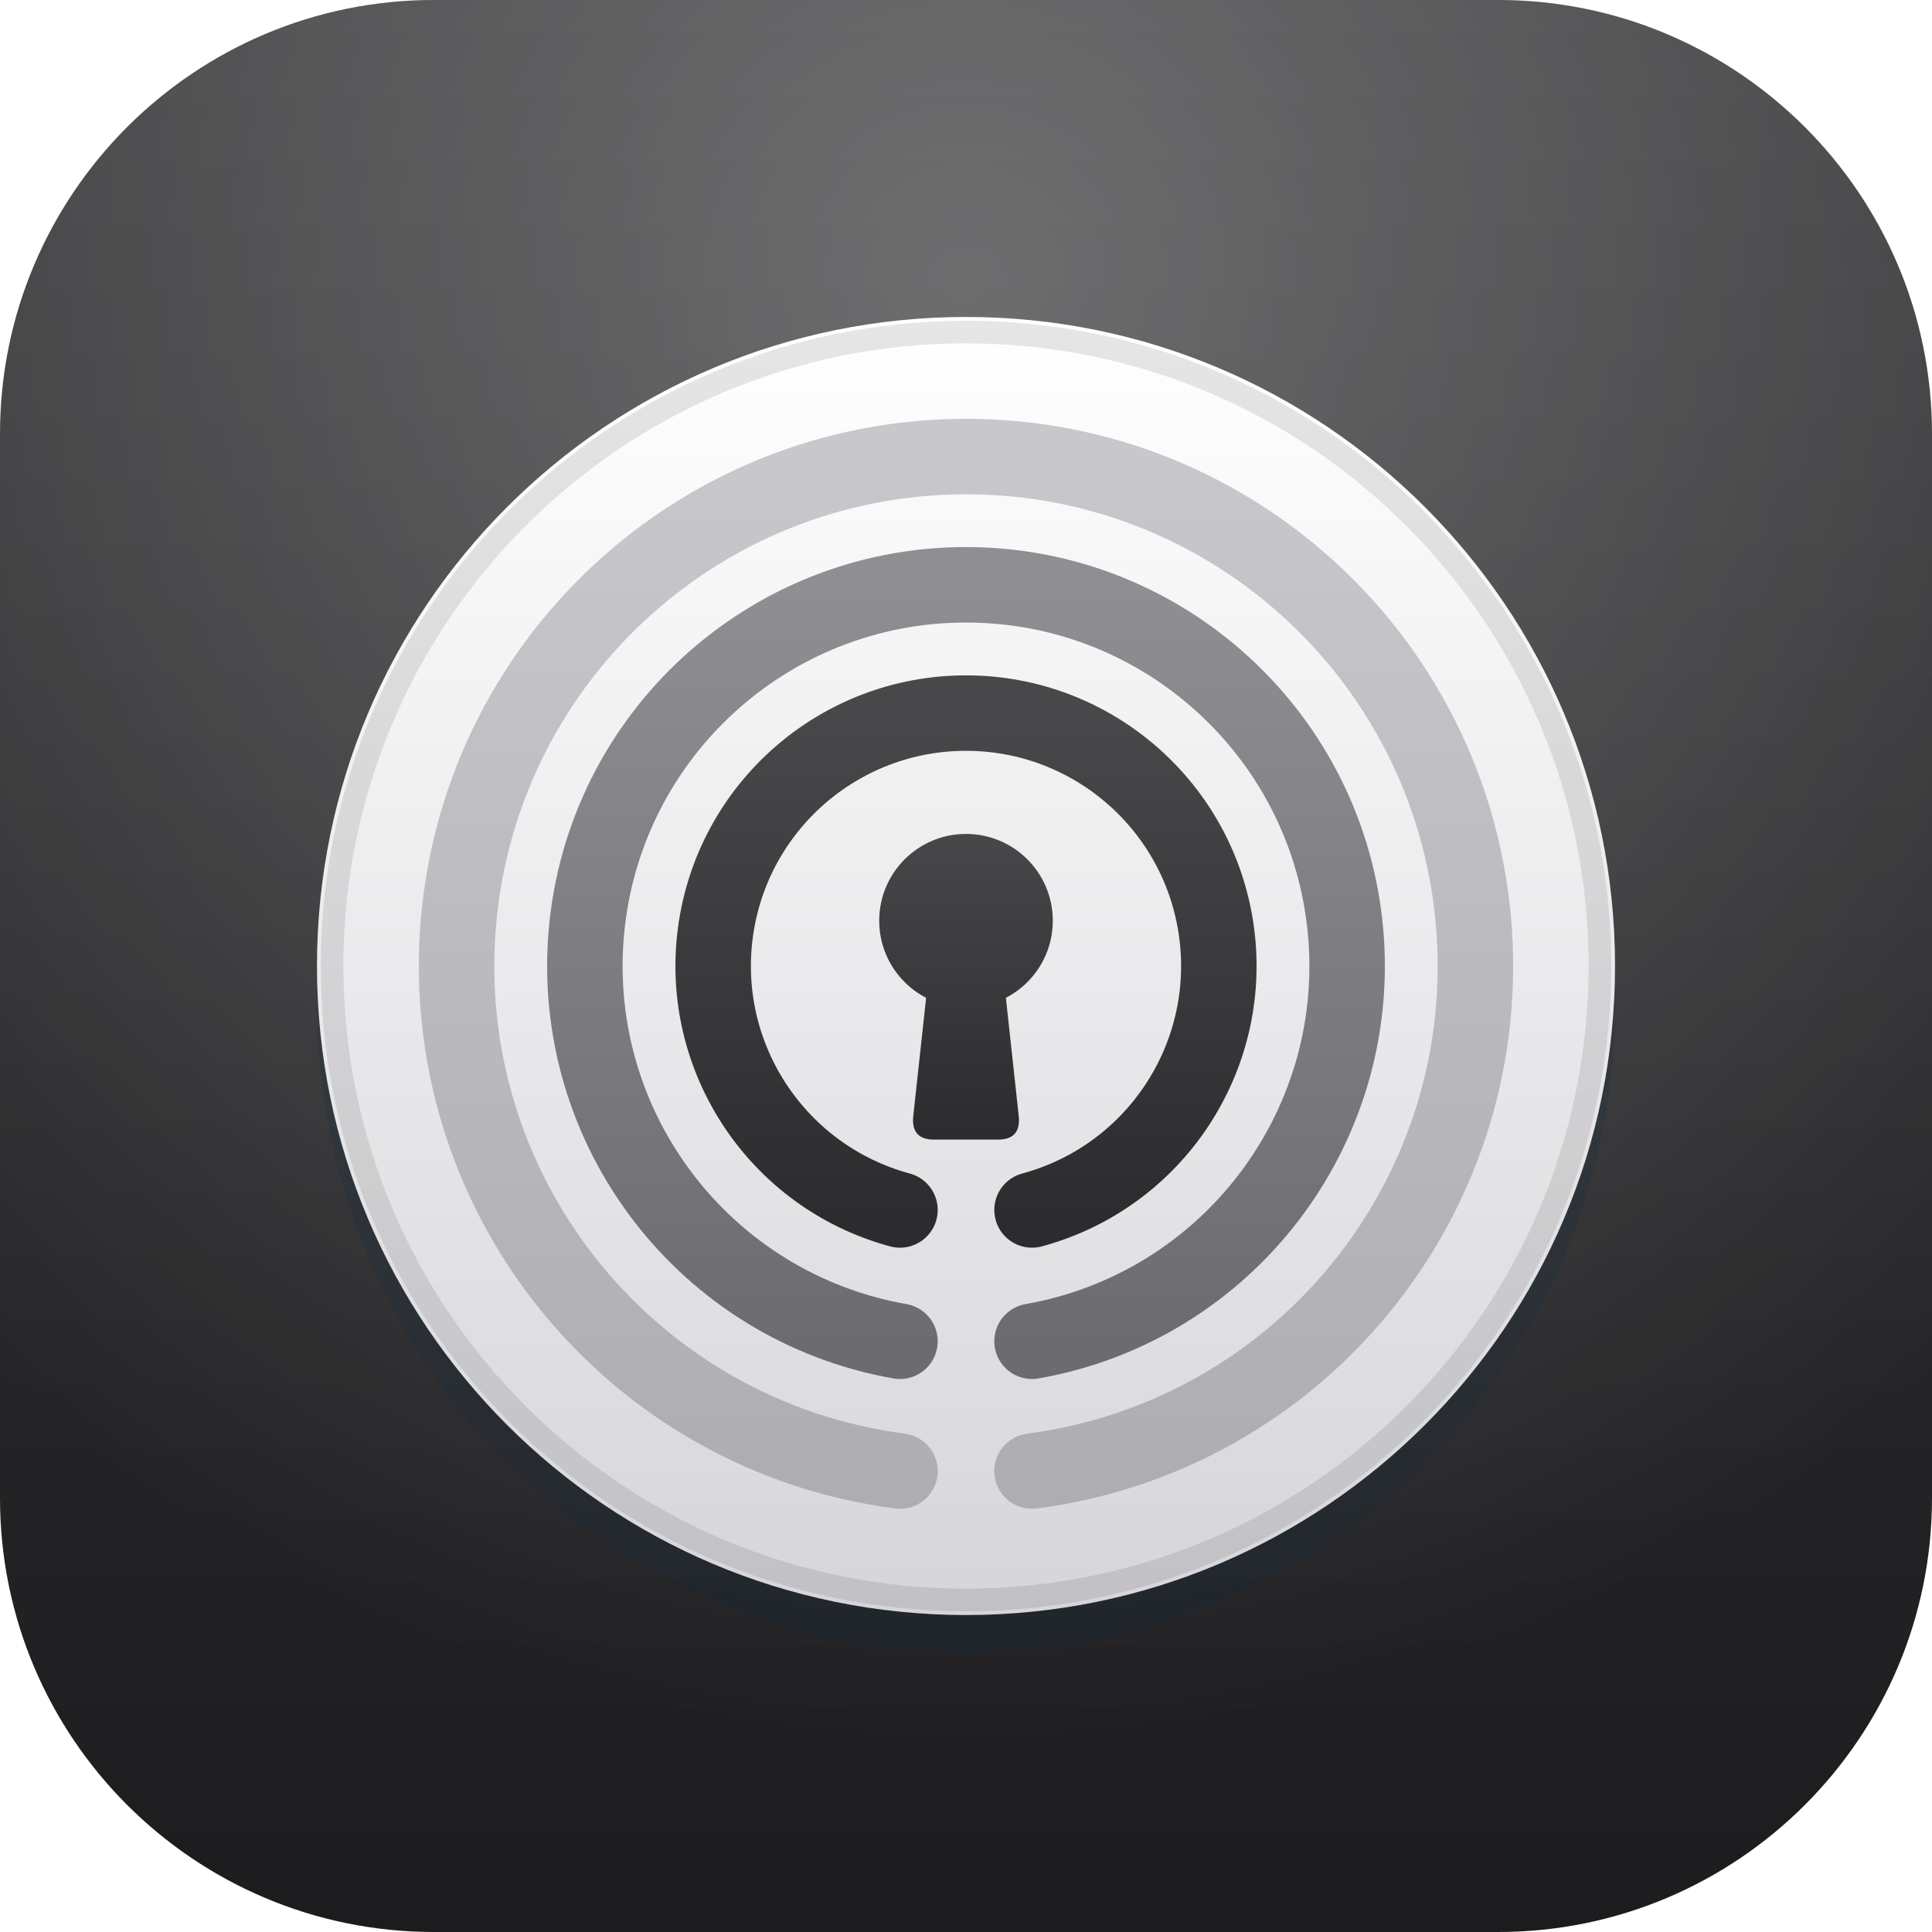
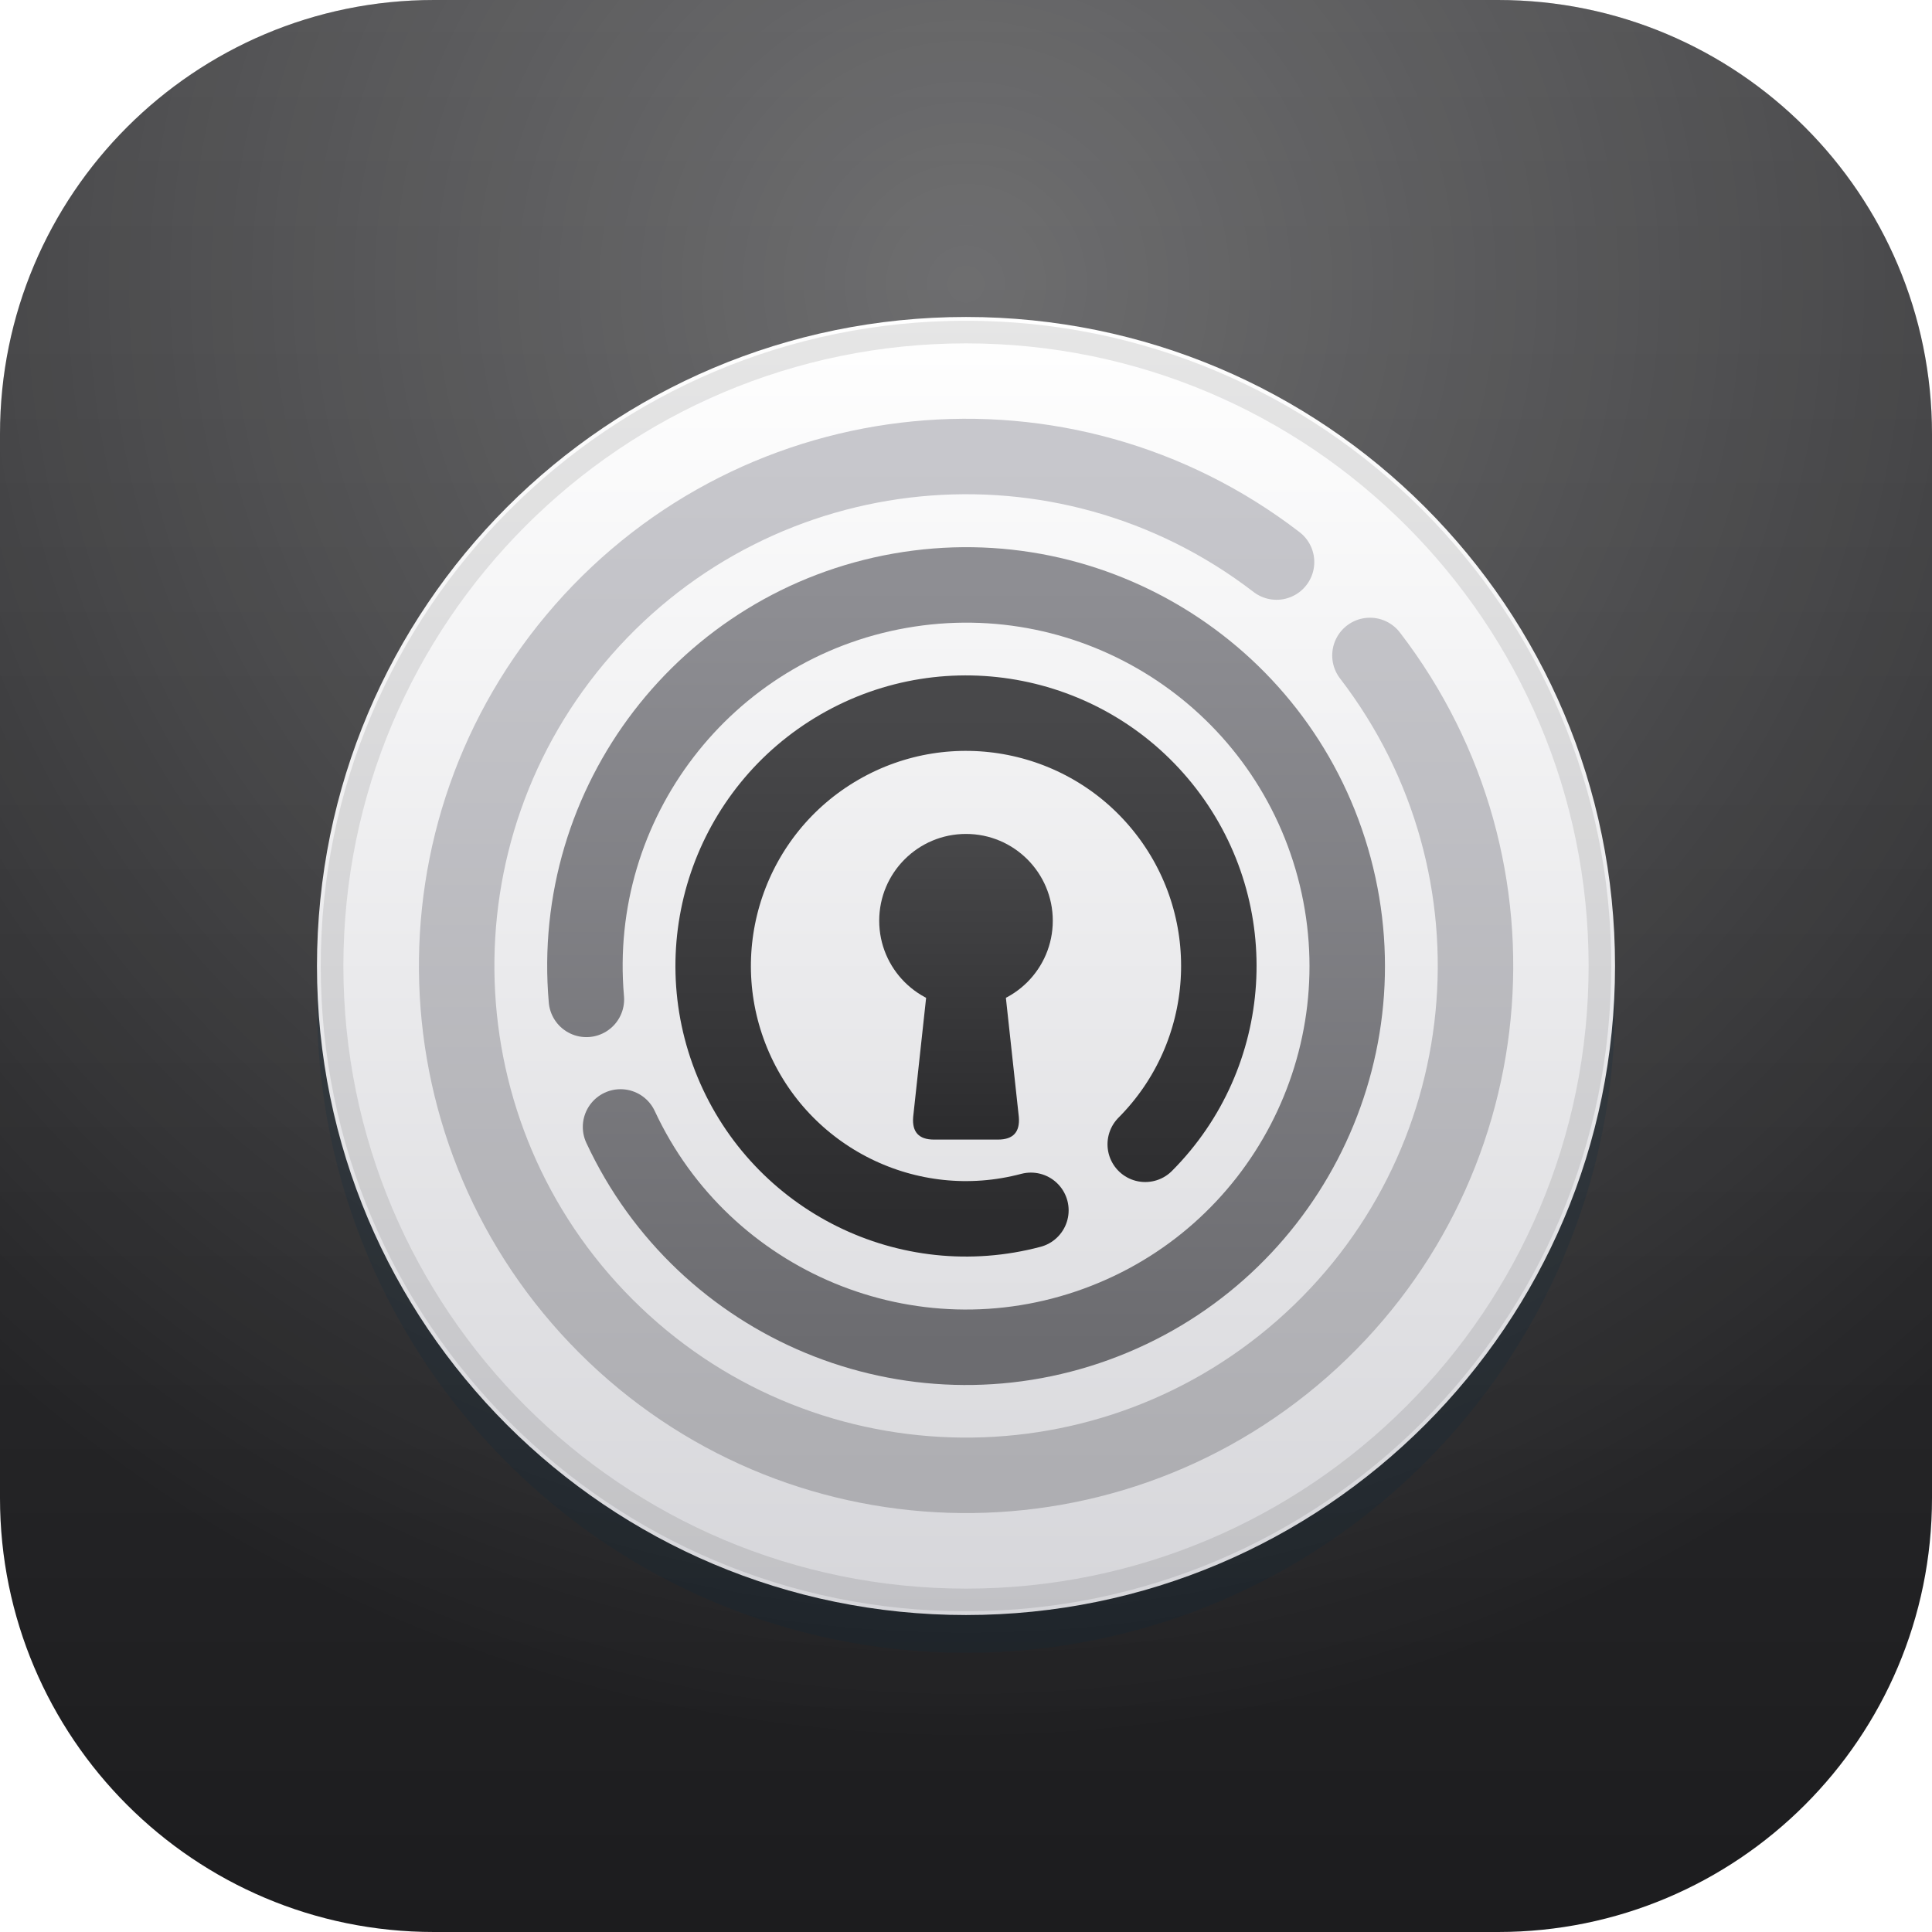
<svg xmlns="http://www.w3.org/2000/svg" viewBox="0 0 1024 1024" width="1024" height="1024">
  <defs>
    <clipPath id="sq">
      <rect width="1024" height="1024" rx="230" />
    </clipPath>
  </defs>
  <g clip-path="url(#sq)">
    <defs>
      <linearGradient id="L0bg" gradientUnits="userSpaceOnUse" x1="0" y1="0" x2="0" y2="1024">
        <stop offset="0" stop-color="#3A3A3C" />
        <stop offset="1" stop-color="#1C1C1E" />
      </linearGradient>
      <radialGradient id="L0hi" cx=".5" cy=".15" r=".75">
        <stop offset="0" stop-color="#FFFFFF" stop-opacity=".28" />
        <stop offset="1" stop-color="#FFFFFF" stop-opacity="0" />
      </radialGradient>
    </defs>
    <rect width="1024" height="1024" fill="url(#L0bg)" />
    <rect width="1024" height="1024" fill="url(#L0hi)" />
    <circle cx="512" cy="532" r="344" fill="#0B2A40" fill-opacity=".18" />
    <defs>
      <linearGradient id="L1d" gradientUnits="userSpaceOnUse" x1="0" y1="168" x2="0" y2="856">
        <stop offset="0" stop-color="#FFFFFF" />
        <stop offset="1" stop-color="#D6D6DA" />
      </linearGradient>
    </defs>
    <circle cx="512" cy="512" r="344" fill="url(#L1d)" />
    <circle cx="512" cy="512" r="336" fill="none" stroke="#000000" stroke-opacity=".10" stroke-width="12" />
    <defs>
      <linearGradient id="L2r" gradientUnits="userSpaceOnUse" x1="0" y1="242" x2="0" y2="782">
        <stop offset="0" stop-color="#C7C7CC" />
        <stop offset="1" stop-color="#AEAEB2" />
      </linearGradient>
    </defs>
-     <path d="M477.0 779.7 A270 270 0 1 1 547.0 779.7" fill="none" stroke-width="40" stroke-linecap="round" stroke="url(#L2r)" />
+     <path d="M726.1 347.4 A270 270 0 1 1 676.6 297.9" fill="none" stroke-width="40" stroke-linecap="round" stroke="url(#L2r)" />
    <defs>
      <linearGradient id="L3r" gradientUnits="userSpaceOnUse" x1="0" y1="310" x2="0" y2="714">
        <stop offset="0" stop-color="#8E8E93" />
        <stop offset="1" stop-color="#6C6C70" />
      </linearGradient>
    </defs>
-     <path d="M477.0 710.9 A202 202 0 1 1 547.0 710.9" fill="none" stroke-width="40" stroke-linecap="round" stroke="url(#L3r)" />
+     <path d="M310.8 529.7 A202 202 0 1 1 328.9 597.3" fill="none" stroke-width="40" stroke-linecap="round" stroke="url(#L3r)" />
    <defs>
      <linearGradient id="L4r" gradientUnits="userSpaceOnUse" x1="0" y1="378" x2="0" y2="646">
        <stop offset="0" stop-color="#48484A" />
        <stop offset="1" stop-color="#2C2C2E" />
      </linearGradient>
    </defs>
-     <path d="M477.0 641.3 A134 134 0 1 1 547.0 641.3" fill="none" stroke-width="40" stroke-linecap="round" stroke="url(#L4r)" />
+     <path d="M546.4 641.5 A134 134 0 1 1 607.0 606.5" fill="none" stroke-width="40" stroke-linecap="round" stroke="url(#L4r)" />
    <defs>
      <linearGradient id="L5h" gradientUnits="userSpaceOnUse" x1="0" y1="440" x2="0" y2="600">
        <stop offset="0" stop-color="#48484A" />
        <stop offset="1" stop-color="#2C2C2E" />
      </linearGradient>
    </defs>
    <circle cx="512" cy="488" r="46" fill="url(#L5h)" />
    <path d="M494 500 L530 500 L540 592 Q541 604 529 604 L495 604 Q483 604 484 592 Z" fill="url(#L5h)" />
  </g>
</svg>
